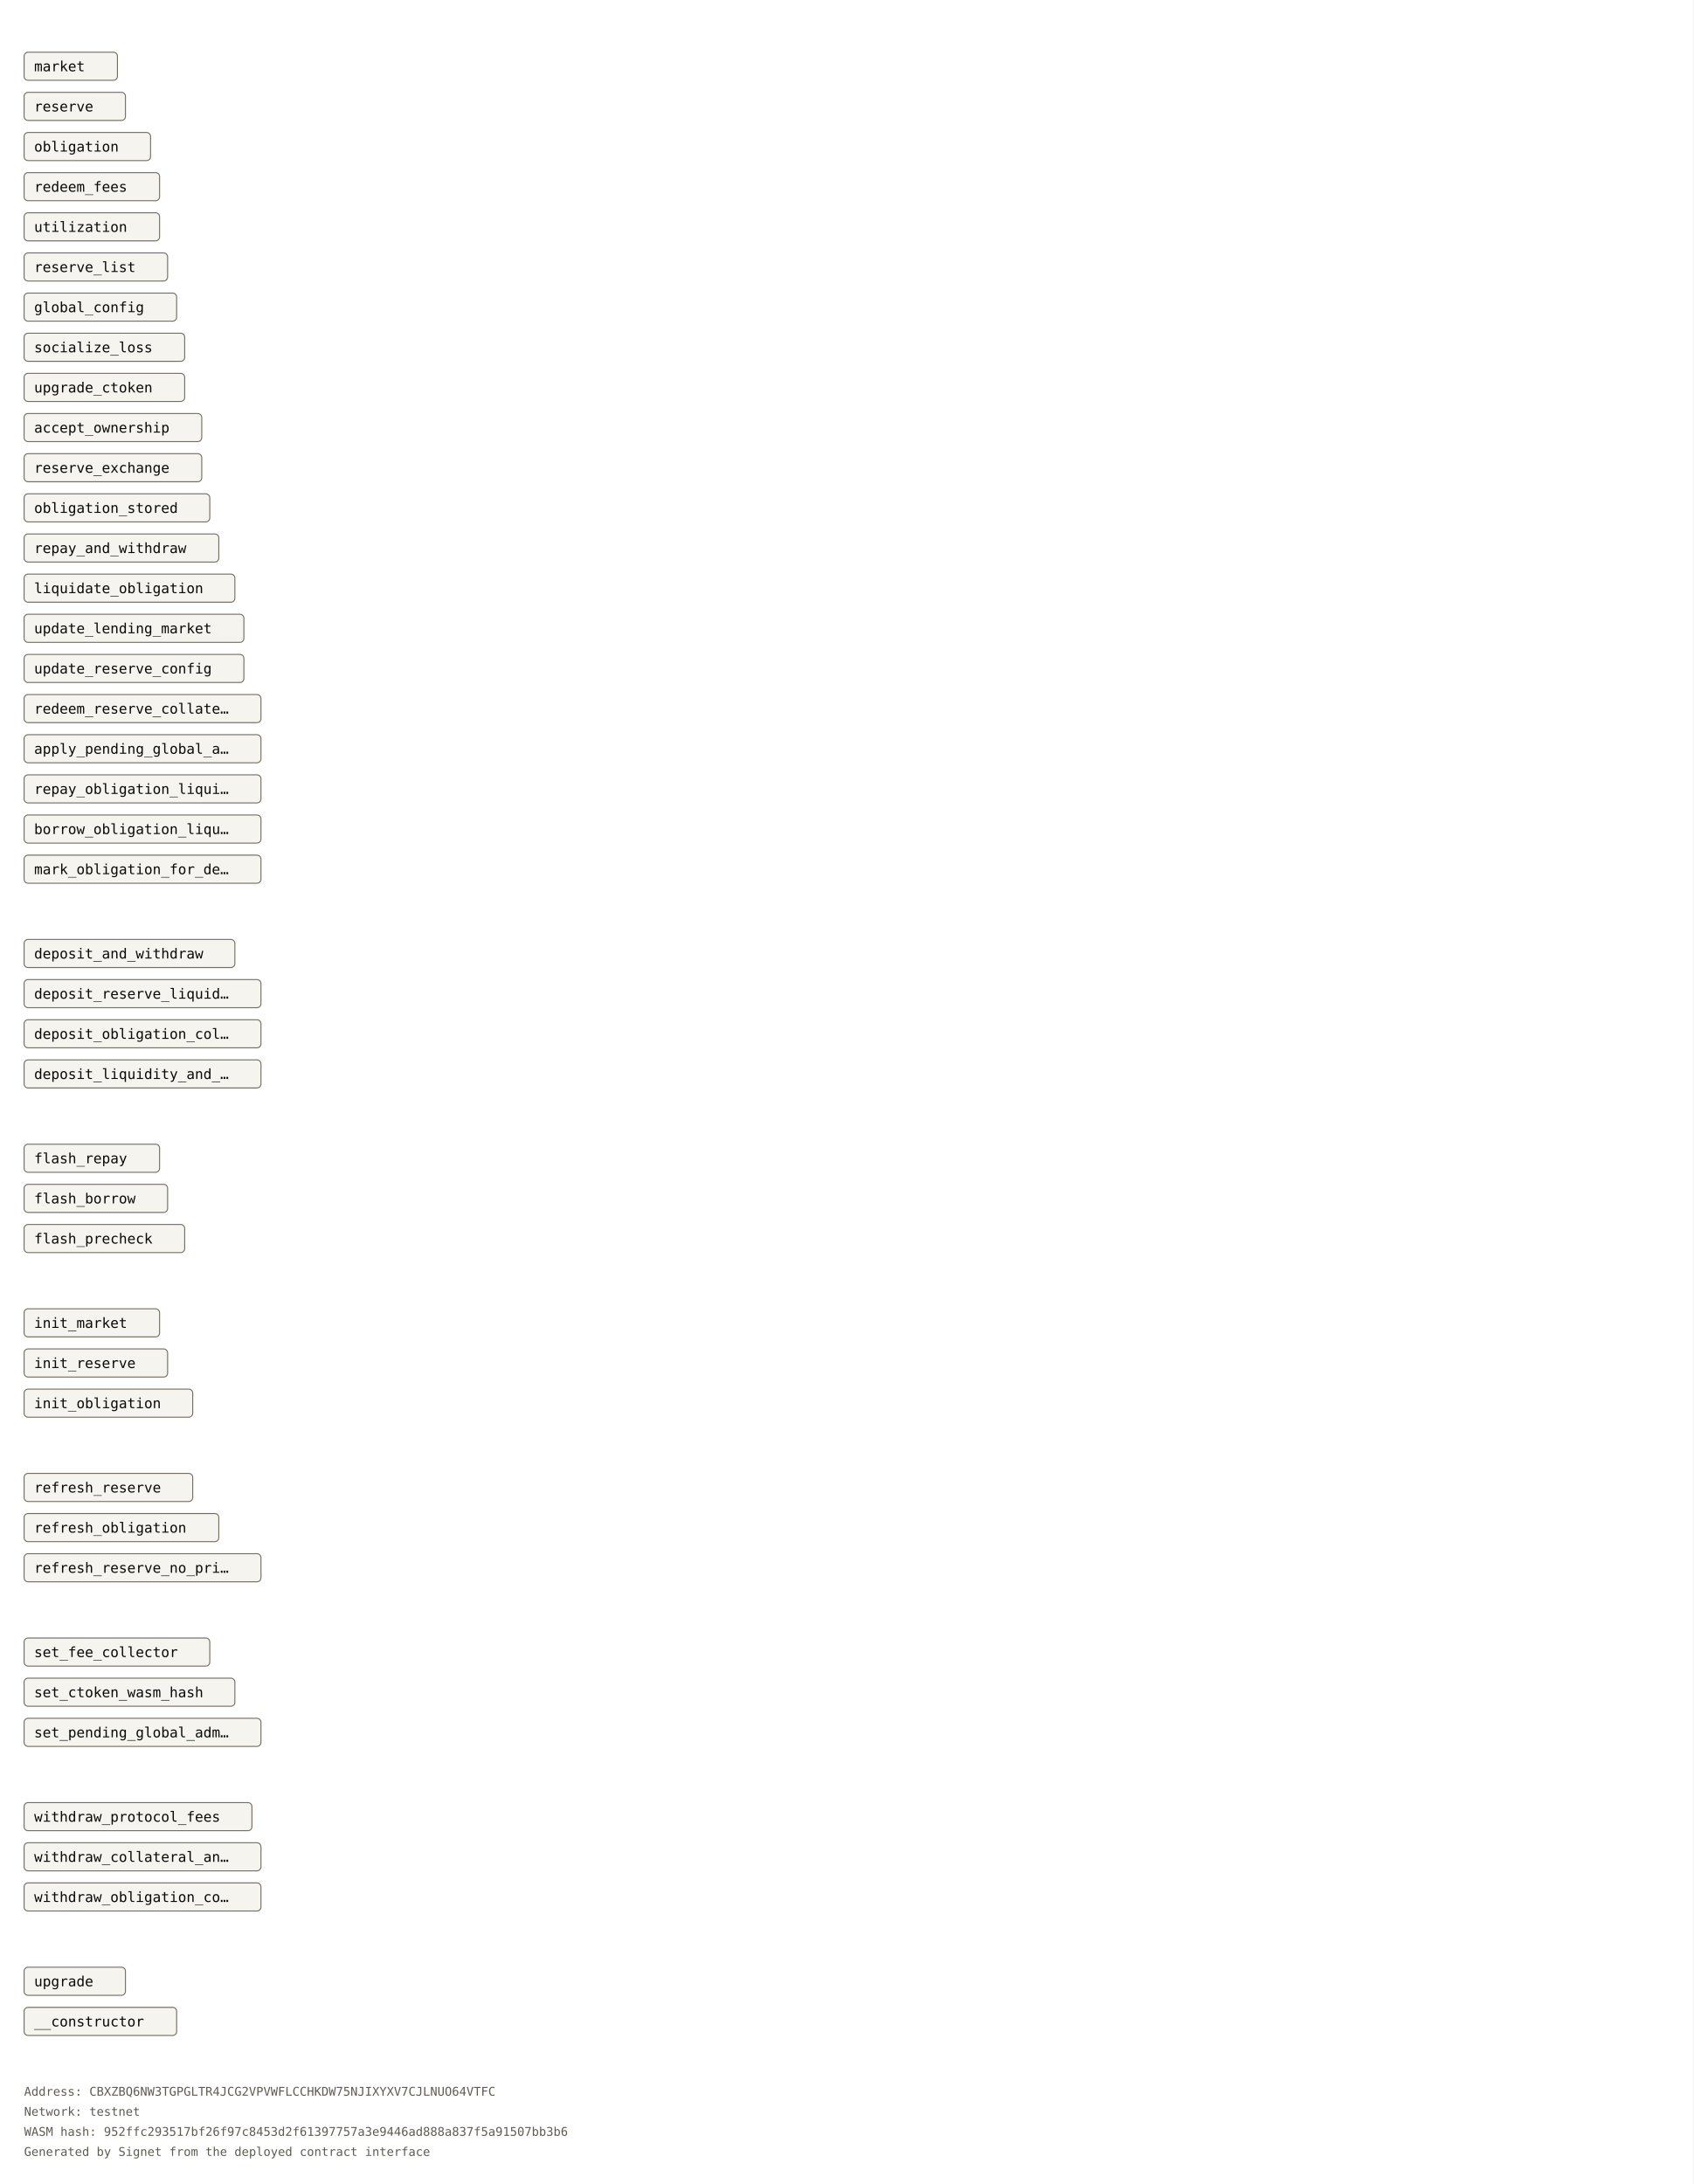
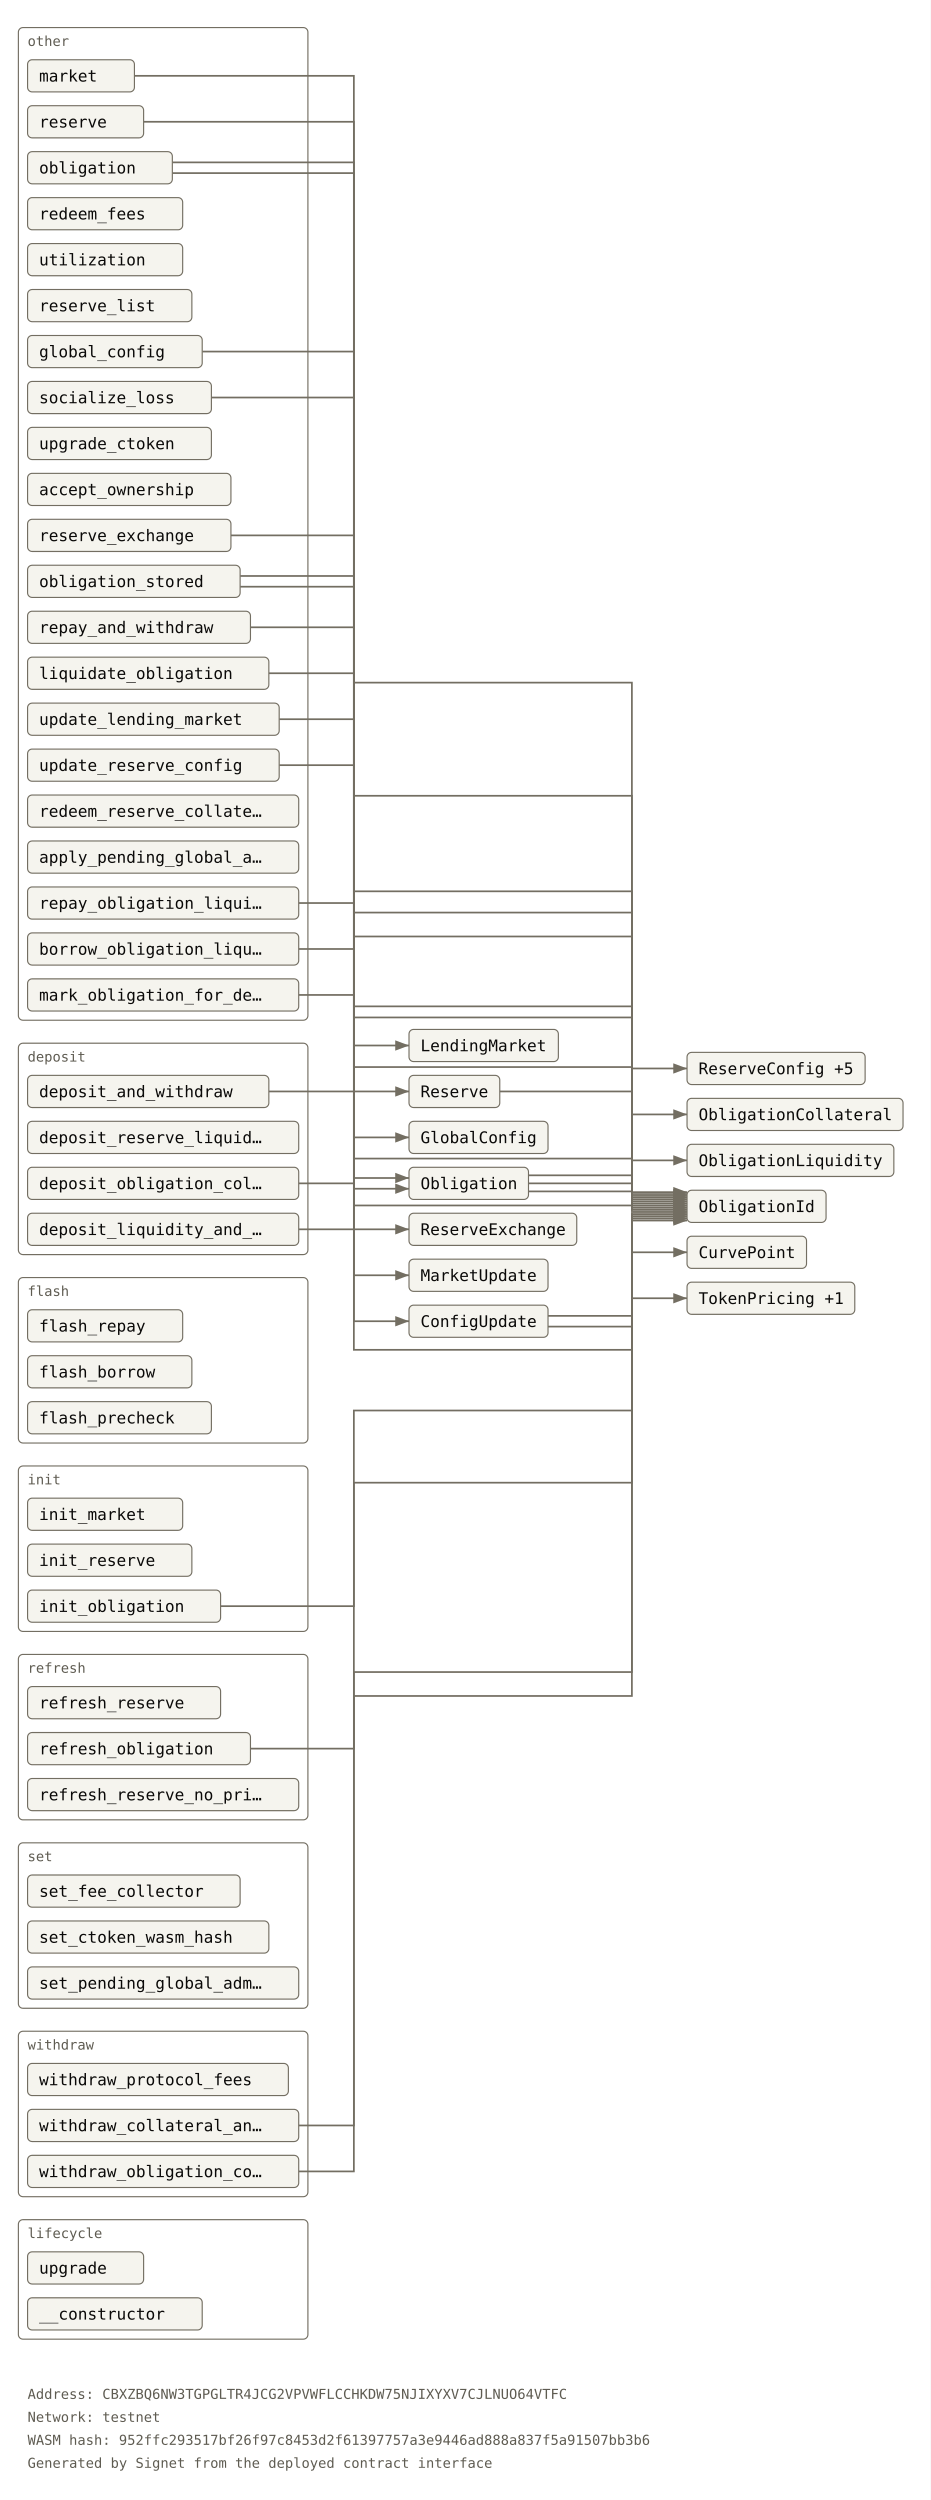
- <svg xmlns="http://www.w3.org/2000/svg" width="1687" height="2176" viewBox="0 0 1687 2176" role="img" aria-labelledby="export-title export-desc">
+ <svg xmlns="http://www.w3.org/2000/svg" width="810" height="2176" viewBox="0 0 810 2176" role="img" aria-labelledby="export-title export-desc">
  <style>text { font-family: monospace; font-size: 14px; }
.footer, .group-label { font-size: 12px; }
.canvas { fill: #ffffff; }
.node { fill: #f5f4ee; stroke: #736e62; }
.group { fill: none; stroke: #736e62; }
.label { fill: #0a0908; }
.footer, .group-label { fill: #5e5b51; }
.edge { fill: none; stroke: #736e62; stroke-width: 1.5; }
.arrow { fill: #736e62; }
@media (prefers-color-scheme: dark) { .canvas { fill: #0a0908; }
.node { fill: #181614; stroke: #736e62; }
.group { fill: none; stroke: #736e62; }
.label { fill: #f5f4ee; }
.footer, .group-label { fill: #9e9a8f; }
.edge { fill: none; stroke: #736e62; stroke-width: 1.5; }
.arrow { fill: #736e62; } }</style>
-   <rect class="canvas" width="1687" height="2176" />
+   <rect class="canvas" width="810" height="2176" />
  <defs>
    <marker id="export-arrow" markerWidth="8" markerHeight="6" refX="8" refY="3" orient="auto">
      <path class="arrow" d="M0,0 L8,3 L0,6 Z" />
    </marker>
  </defs>
+   <rect class="group" x="16" y="24" width="252" height="864" rx="4" />
+   <text class="group-label" x="24" y="40">other</text>
+   <rect class="group" x="16" y="908" width="252" height="184" rx="4" />
+   <text class="group-label" x="24" y="924">deposit</text>
+   <rect class="group" x="16" y="1112" width="252" height="144" rx="4" />
+   <text class="group-label" x="24" y="1128">flash</text>
+   <rect class="group" x="16" y="1276" width="252" height="144" rx="4" />
+   <text class="group-label" x="24" y="1292">init</text>
+   <rect class="group" x="16" y="1440" width="252" height="144" rx="4" />
+   <text class="group-label" x="24" y="1456">refresh</text>
+   <rect class="group" x="16" y="1604" width="252" height="144" rx="4" />
+   <text class="group-label" x="24" y="1620">set</text>
+   <rect class="group" x="16" y="1768" width="252" height="144" rx="4" />
+   <text class="group-label" x="24" y="1784">withdraw</text>
+   <rect class="group" x="16" y="1932" width="252" height="104" rx="4" />
+   <text class="group-label" x="24" y="1948">lifecycle</text>
+   <polyline class="edge" points="117,66 308,66 308,910 356,910" marker-end="url(#export-arrow)" />
+   <polyline class="edge" points="125,106 308,106 308,950 356,950" marker-end="url(#export-arrow)" />
+   <polyline class="edge" points="150,150.667 308,150.667 308,594.157 550,594.157 550,1037.647 598,1037.647" marker-end="url(#export-arrow)" />
+   <polyline class="edge" points="150,141.333 308,141.333 308,1025.333 356,1025.333" marker-end="url(#export-arrow)" />
+   <polyline class="edge" points="176,306 308,306 308,990 356,990" marker-end="url(#export-arrow)" />
+   <polyline class="edge" points="184,346 308,346 308,692.647 550,692.647 550,1039.294 598,1039.294" marker-end="url(#export-arrow)" />
+   <polyline class="edge" points="192,1398 308,1398 308,1227.706 550,1227.706 550,1057.412 598,1057.412" marker-end="url(#export-arrow)" />
+   <polyline class="edge" points="201,466 308,466 308,1070 356,1070" marker-end="url(#export-arrow)" />
+   <polyline class="edge" points="209,510.667 308,510.667 308,775.804 550,775.804 550,1040.941 598,1040.941" marker-end="url(#export-arrow)" />
+   <polyline class="edge" points="209,501.333 308,501.333 308,1034.667 356,1034.667" marker-end="url(#export-arrow)" />
+   <polyline class="edge" points="218,1522 308,1522 308,1290.529 550,1290.529 550,1059.059 598,1059.059" marker-end="url(#export-arrow)" />
+   <polyline class="edge" points="218,546 308,546 308,794.294 550,794.294 550,1042.588 598,1042.588" marker-end="url(#export-arrow)" />
+   <polyline class="edge" points="234,950 308,950 308,1008.412 550,1008.412 550,1050.824 598,1050.824" marker-end="url(#export-arrow)" />
+   <polyline class="edge" points="234,586 308,586 308,815.118 550,815.118 550,1044.235 598,1044.235" marker-end="url(#export-arrow)" />
+   <polyline class="edge" points="243,626 308,626 308,1110 356,1110" marker-end="url(#export-arrow)" />
+   <polyline class="edge" points="243,666 308,666 308,1150 356,1150" marker-end="url(#export-arrow)" />
+   <polyline class="edge" points="260,786 308,786 308,875.941 550,875.941 550,1045.882 598,1045.882" marker-end="url(#export-arrow)" />
+   <polyline class="edge" points="260,826 308,826 308,928.765 550,928.765 550,1047.529 598,1047.529" marker-end="url(#export-arrow)" />
+   <polyline class="edge" points="260,1030 308,1030 308,1049.235 550,1049.235 550,1052.471 598,1052.471" marker-end="url(#export-arrow)" />
+   <polyline class="edge" points="260,1850 308,1850 308,1455.353 550,1455.353 550,1060.706 598,1060.706" marker-end="url(#export-arrow)" />
+   <polyline class="edge" points="260,1890 308,1890 308,1476.176 550,1476.176 550,1062.353 598,1062.353" marker-end="url(#export-arrow)" />
+   <polyline class="edge" points="260,1070 308,1070 308,1174.882 550,1174.882 550,1055.765 598,1055.765" marker-end="url(#export-arrow)" />
+   <polyline class="edge" points="260,866 308,866 308,885.588 550,885.588 550,1049.176 598,1049.176" marker-end="url(#export-arrow)" />
+   <polyline class="edge" points="435,950 550,950 550,930 598,930" marker-end="url(#export-arrow)" />
+   <polyline class="edge" points="460,1030 550,1030 550,1010 598,1010" marker-end="url(#export-arrow)" />
+   <polyline class="edge" points="460,1023 550,1023 550,970 598,970" marker-end="url(#export-arrow)" />
+   <polyline class="edge" points="460,1037 550,1037 550,1054.118 598,1054.118" marker-end="url(#export-arrow)" />
+   <polyline class="edge" points="477,1145.333 550,1145.333 550,1090 598,1090" marker-end="url(#export-arrow)" />
+   <polyline class="edge" points="477,1154.667 550,1154.667 550,1130 598,1130" marker-end="url(#export-arrow)" />
  <g>
    <rect class="node" x="24" y="52" width="93" height="28" rx="4" />
    <text class="label" x="34" y="71">market</text>
  </g>
  <g>
    <rect class="node" x="24" y="92" width="101" height="28" rx="4" />
    <text class="label" x="34" y="111">reserve</text>
  </g>
  <g>
    <rect class="node" x="24" y="1960" width="101" height="28" rx="4" />
    <text class="label" x="34" y="1979">upgrade</text>
  </g>
  <g>
    <rect class="node" x="24" y="132" width="126" height="28" rx="4" />
    <text class="label" x="34" y="151">obligation</text>
  </g>
  <g>
    <rect class="node" x="24" y="1140" width="135" height="28" rx="4" />
    <text class="label" x="34" y="1159">flash_repay</text>
  </g>
  <g>
    <rect class="node" x="24" y="1304" width="135" height="28" rx="4" />
    <text class="label" x="34" y="1323">init_market</text>
  </g>
  <g>
    <rect class="node" x="24" y="172" width="135" height="28" rx="4" />
    <text class="label" x="34" y="191">redeem_fees</text>
  </g>
  <g>
    <rect class="node" x="24" y="212" width="135" height="28" rx="4" />
    <text class="label" x="34" y="231">utilization</text>
  </g>
  <g>
    <rect class="node" x="24" y="1180" width="143" height="28" rx="4" />
    <text class="label" x="34" y="1199">flash_borrow</text>
  </g>
  <g>
    <rect class="node" x="24" y="1344" width="143" height="28" rx="4" />
    <text class="label" x="34" y="1363">init_reserve</text>
  </g>
  <g>
    <rect class="node" x="24" y="252" width="143" height="28" rx="4" />
    <text class="label" x="34" y="271">reserve_list</text>
  </g>
  <g>
    <rect class="node" x="24" y="2000" width="152" height="28" rx="4" />
    <text class="label" x="34" y="2019">__constructor</text>
  </g>
  <g>
    <rect class="node" x="24" y="292" width="152" height="28" rx="4" />
    <text class="label" x="34" y="311">global_config</text>
  </g>
  <g>
    <rect class="node" x="24" y="1220" width="160" height="28" rx="4" />
    <text class="label" x="34" y="1239">flash_precheck</text>
  </g>
  <g>
    <rect class="node" x="24" y="332" width="160" height="28" rx="4" />
    <text class="label" x="34" y="351">socialize_loss</text>
  </g>
  <g>
    <rect class="node" x="24" y="372" width="160" height="28" rx="4" />
    <text class="label" x="34" y="391">upgrade_ctoken</text>
  </g>
  <g>
    <rect class="node" x="24" y="1384" width="168" height="28" rx="4" />
    <text class="label" x="34" y="1403">init_obligation</text>
  </g>
  <g>
    <rect class="node" x="24" y="1468" width="168" height="28" rx="4" />
    <text class="label" x="34" y="1487">refresh_reserve</text>
  </g>
  <g>
    <rect class="node" x="24" y="412" width="177" height="28" rx="4" />
    <text class="label" x="34" y="431">accept_ownership</text>
  </g>
  <g>
    <rect class="node" x="24" y="452" width="177" height="28" rx="4" />
    <text class="label" x="34" y="471">reserve_exchange</text>
  </g>
  <g>
    <rect class="node" x="24" y="492" width="185" height="28" rx="4" />
    <text class="label" x="34" y="511">obligation_stored</text>
  </g>
  <g>
    <rect class="node" x="24" y="1632" width="185" height="28" rx="4" />
    <text class="label" x="34" y="1651">set_fee_collector</text>
  </g>
  <g>
    <rect class="node" x="24" y="1508" width="194" height="28" rx="4" />
    <text class="label" x="34" y="1527">refresh_obligation</text>
  </g>
  <g>
    <rect class="node" x="24" y="532" width="194" height="28" rx="4" />
    <text class="label" x="34" y="551">repay_and_withdraw</text>
  </g>
  <g>
    <rect class="node" x="24" y="936" width="210" height="28" rx="4" />
    <text class="label" x="34" y="955">deposit_and_withdraw</text>
  </g>
  <g>
    <rect class="node" x="24" y="572" width="210" height="28" rx="4" />
    <text class="label" x="34" y="591">liquidate_obligation</text>
  </g>
  <g>
    <rect class="node" x="24" y="1672" width="210" height="28" rx="4" />
    <text class="label" x="34" y="1691">set_ctoken_wasm_hash</text>
  </g>
  <g>
    <rect class="node" x="24" y="612" width="219" height="28" rx="4" />
    <text class="label" x="34" y="631">update_lending_market</text>
  </g>
  <g>
    <rect class="node" x="24" y="652" width="219" height="28" rx="4" />
    <text class="label" x="34" y="671">update_reserve_config</text>
  </g>
  <g>
    <rect class="node" x="24" y="1796" width="227" height="28" rx="4" />
    <text class="label" x="34" y="1815">withdraw_protocol_fees</text>
  </g>
  <g>
    <rect class="node" x="24" y="1548" width="236" height="28" rx="4" />
    <text class="label" x="34" y="1567">refresh_reserve_no_pri…</text>
  </g>
  <g>
    <rect class="node" x="24" y="1712" width="236" height="28" rx="4" />
    <text class="label" x="34" y="1731">set_pending_global_adm…</text>
  </g>
  <g>
    <rect class="node" x="24" y="976" width="236" height="28" rx="4" />
    <text class="label" x="34" y="995">deposit_reserve_liquid…</text>
  </g>
  <g>
    <rect class="node" x="24" y="692" width="236" height="28" rx="4" />
    <text class="label" x="34" y="711">redeem_reserve_collate…</text>
  </g>
  <g>
    <rect class="node" x="24" y="732" width="236" height="28" rx="4" />
    <text class="label" x="34" y="751">apply_pending_global_a…</text>
  </g>
  <g>
    <rect class="node" x="24" y="772" width="236" height="28" rx="4" />
    <text class="label" x="34" y="791">repay_obligation_liqui…</text>
  </g>
  <g>
    <rect class="node" x="24" y="812" width="236" height="28" rx="4" />
    <text class="label" x="34" y="831">borrow_obligation_liqu…</text>
  </g>
  <g>
    <rect class="node" x="24" y="1016" width="236" height="28" rx="4" />
    <text class="label" x="34" y="1035">deposit_obligation_col…</text>
  </g>
  <g>
    <rect class="node" x="24" y="1836" width="236" height="28" rx="4" />
    <text class="label" x="34" y="1855">withdraw_collateral_an…</text>
  </g>
  <g>
    <rect class="node" x="24" y="1876" width="236" height="28" rx="4" />
    <text class="label" x="34" y="1895">withdraw_obligation_co…</text>
  </g>
  <g>
    <rect class="node" x="24" y="1056" width="236" height="28" rx="4" />
    <text class="label" x="34" y="1075">deposit_liquidity_and_…</text>
  </g>
  <g>
    <rect class="node" x="24" y="852" width="236" height="28" rx="4" />
    <text class="label" x="34" y="871">mark_obligation_for_de…</text>
+   </g>
+   <g>
+     <rect class="node" x="356" y="896" width="130" height="28" rx="4" />
+     <text class="label" x="366" y="915">LendingMarket</text>
+   </g>
+   <g>
+     <rect class="node" x="356" y="936" width="79" height="28" rx="4" />
+     <text class="label" x="366" y="955">Reserve</text>
+   </g>
+   <g>
+     <rect class="node" x="598" y="1036" width="121" height="28" rx="4" />
+     <text class="label" x="608" y="1055">ObligationId</text>
+   </g>
+   <g>
+     <rect class="node" x="356" y="1016" width="104" height="28" rx="4" />
+     <text class="label" x="366" y="1035">Obligation</text>
+   </g>
+   <g>
+     <rect class="node" x="356" y="976" width="121" height="28" rx="4" />
+     <text class="label" x="366" y="995">GlobalConfig</text>
+   </g>
+   <g>
+     <rect class="node" x="356" y="1056" width="146" height="28" rx="4" />
+     <text class="label" x="366" y="1075">ReserveExchange</text>
+   </g>
+   <g>
+     <rect class="node" x="356" y="1096" width="121" height="28" rx="4" />
+     <text class="label" x="366" y="1115">MarketUpdate</text>
+   </g>
+   <g>
+     <rect class="node" x="356" y="1136" width="121" height="28" rx="4" />
+     <text class="label" x="366" y="1155">ConfigUpdate</text>
+   </g>
+   <g>
+     <rect class="node" x="598" y="916" width="155" height="28" rx="4" />
+     <text class="label" x="608" y="935">ReserveConfig +5</text>
+   </g>
+   <g>
+     <rect class="node" x="598" y="996" width="180" height="28" rx="4" />
+     <text class="label" x="608" y="1015">ObligationLiquidity</text>
+   </g>
+   <g>
+     <rect class="node" x="598" y="956" width="188" height="28" rx="4" />
+     <text class="label" x="608" y="975">ObligationCollateral</text>
+   </g>
+   <g>
+     <rect class="node" x="598" y="1076" width="104" height="28" rx="4" />
+     <text class="label" x="608" y="1095">CurvePoint</text>
+   </g>
+   <g>
+     <rect class="node" x="598" y="1116" width="146" height="28" rx="4" />
+     <text class="label" x="608" y="1135">TokenPricing +1</text>
  </g>
  <text class="footer" x="24" y="2088">Address: CBXZBQ6NW3TGPGLTR4JCG2VPVWFLCCHKDW75NJIXYXV7CJLNUO64VTFC</text>
  <text class="footer" x="24" y="2108">Network: testnet</text>
  <text class="footer" x="24" y="2128">WASM hash: 952ffc293517bf26f97c8453d2f61397757a3e9446ad888a837f5a91507bb3b6</text>
  <text class="footer" x="24" y="2148">Generated by Signet from the deployed contract interface</text>
</svg>
